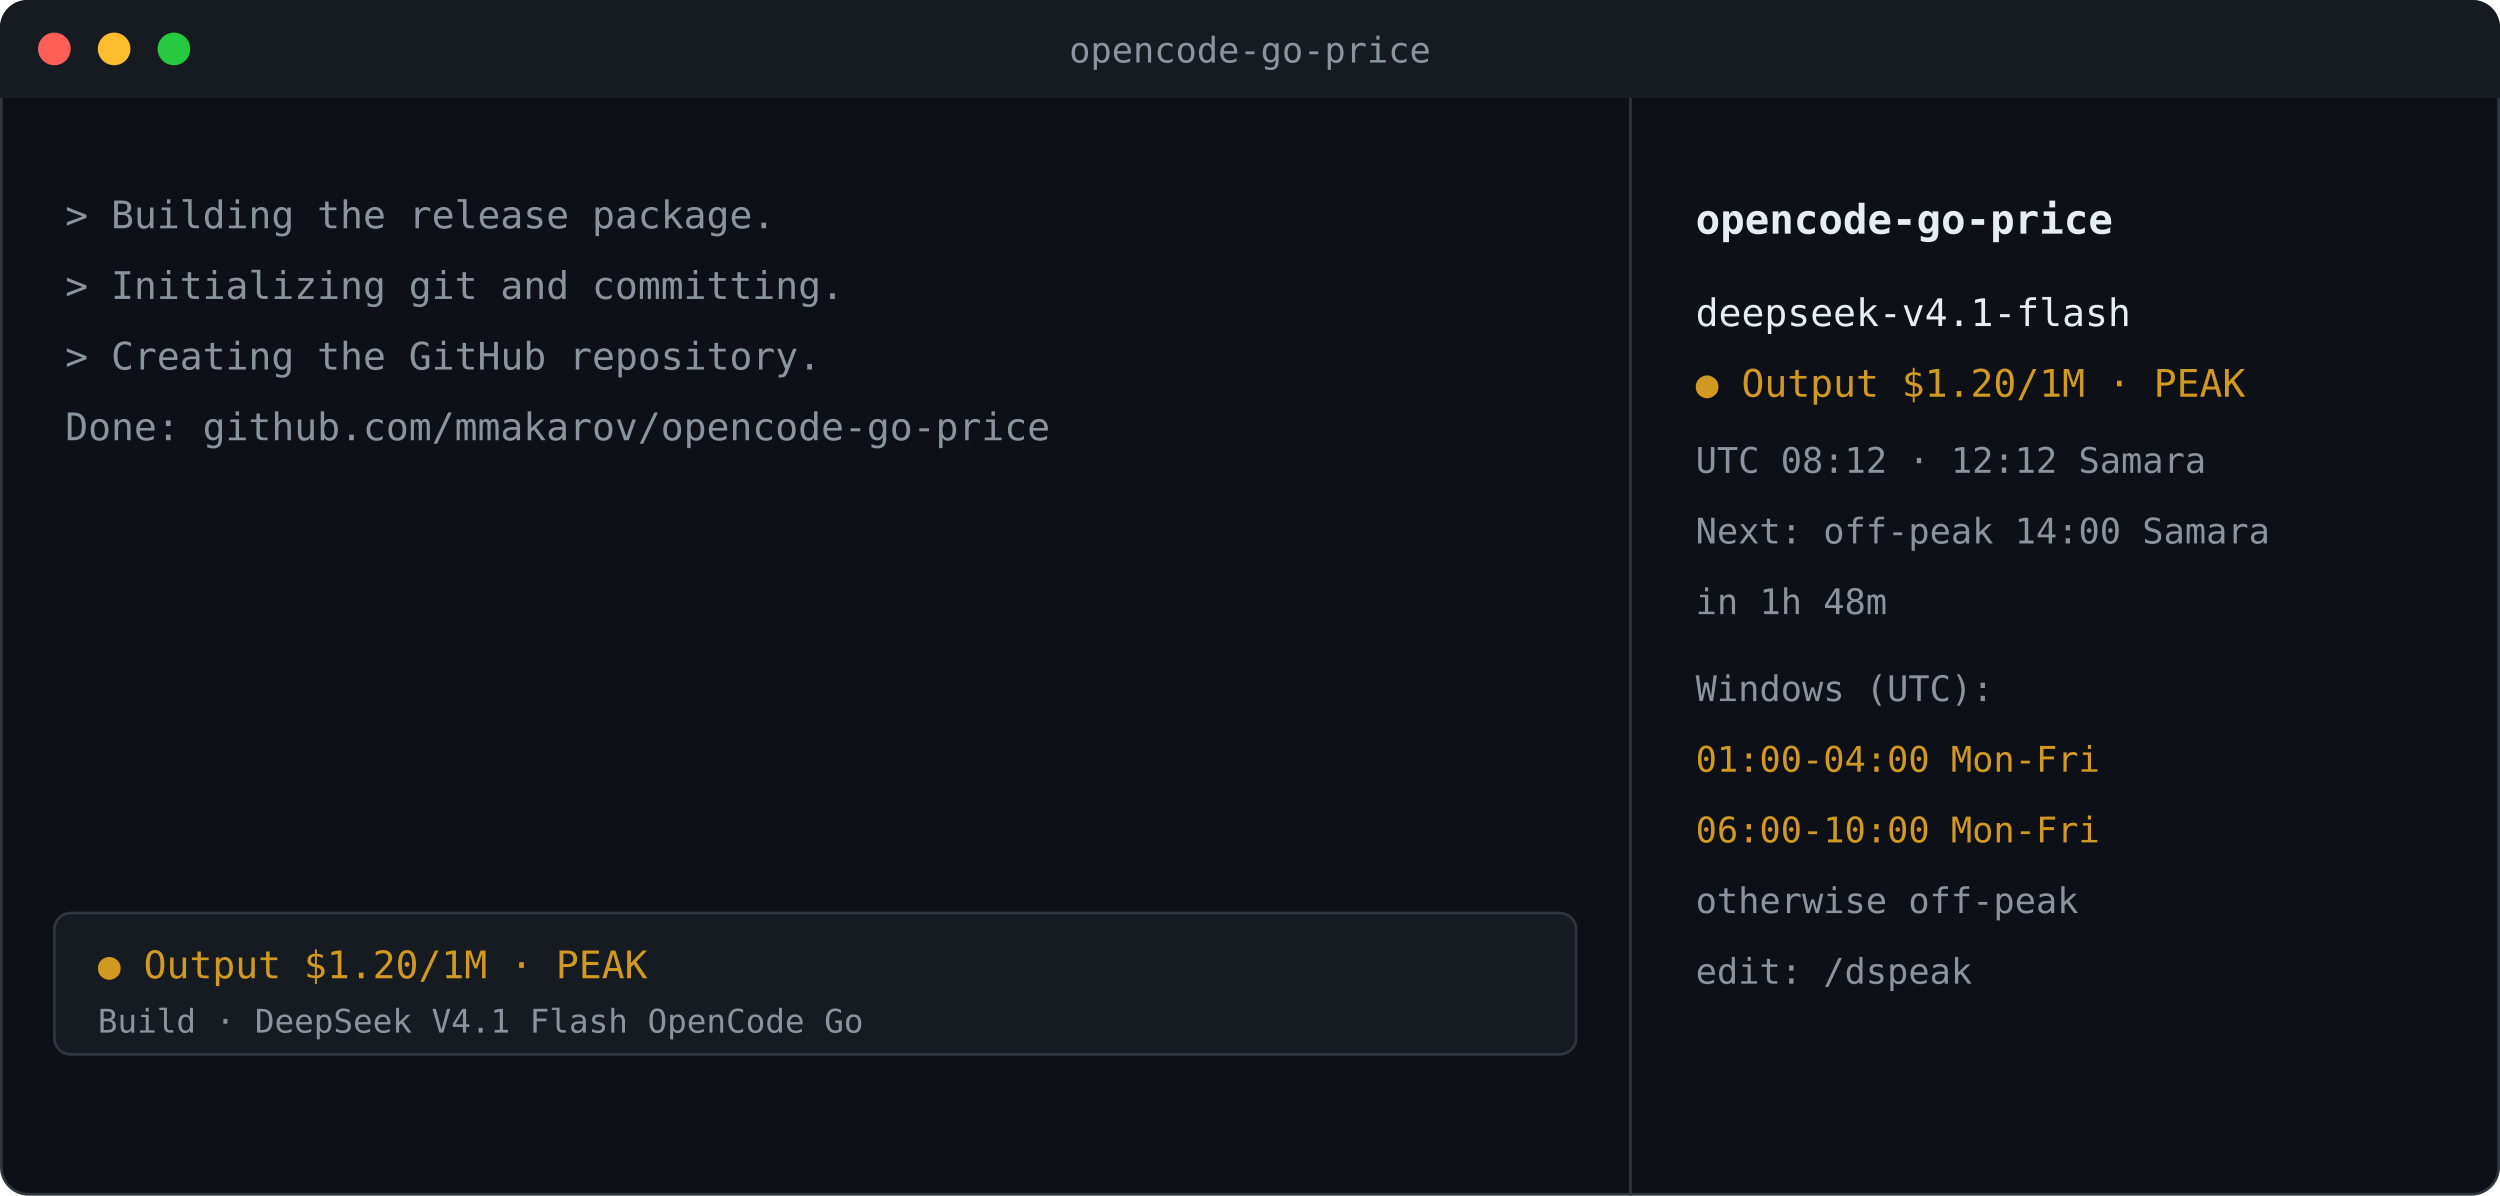
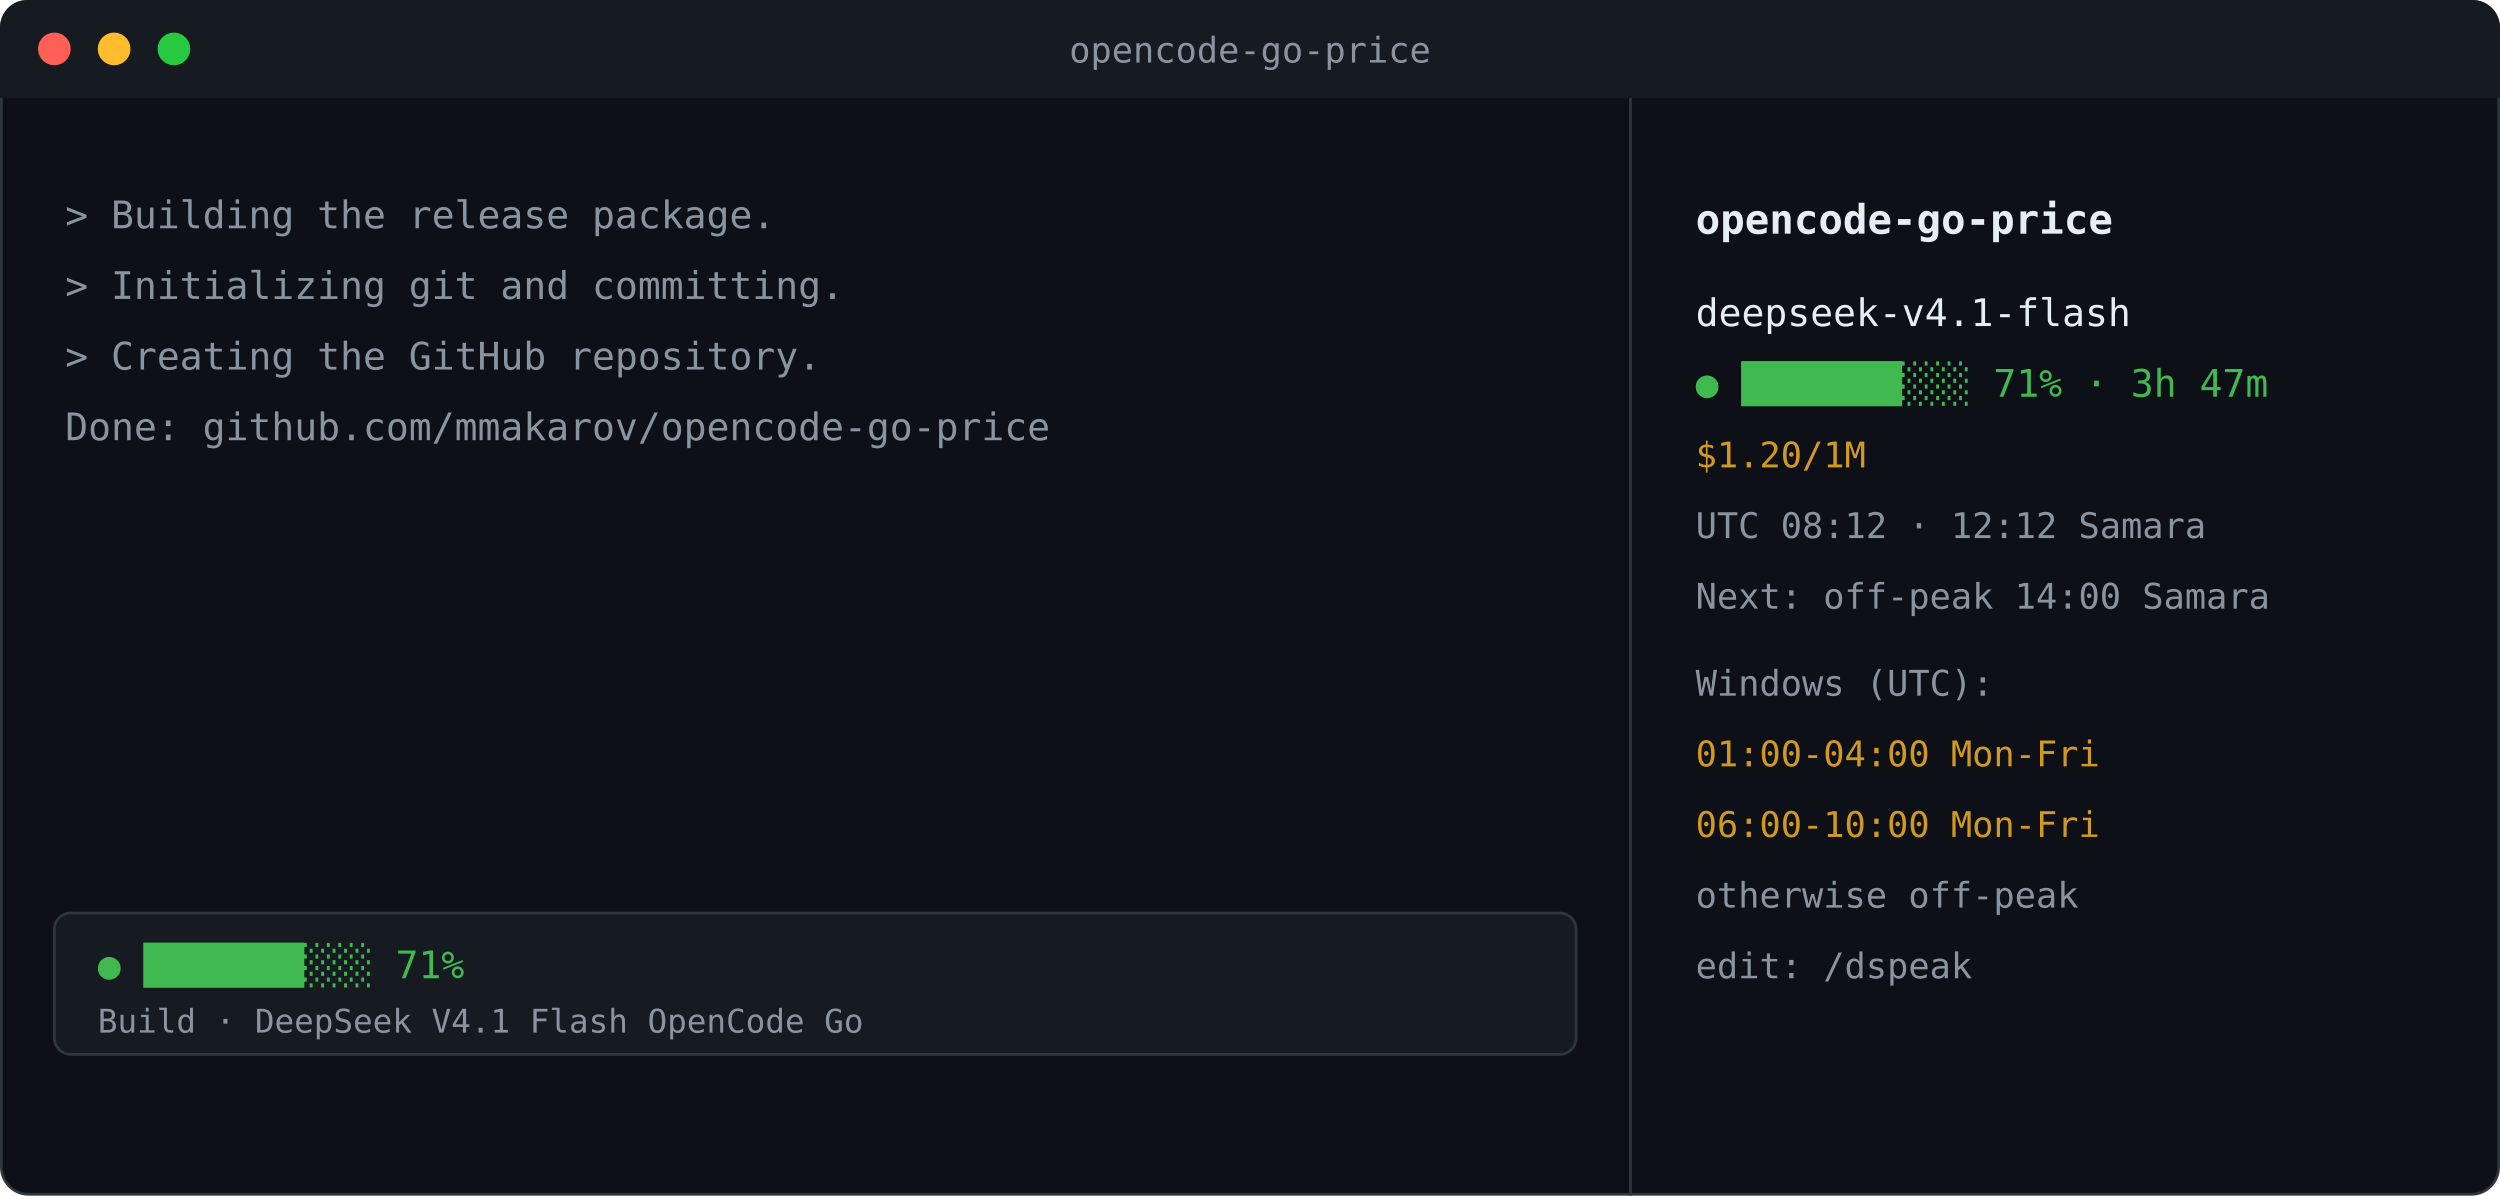
<svg xmlns="http://www.w3.org/2000/svg" width="920" height="440" viewBox="0 0 920 440" font-family="ui-monospace, SFMono-Regular, Menlo, Consolas, monospace">
  <rect x="0.5" y="0.5" width="919" height="439" rx="10" fill="#0d1117" stroke="#30363d" />
  <path d="M0 10a10 10 0 0 1 10-10h900a10 10 0 0 1 10 10v26H0z" fill="#161b22" />
  <circle cx="20" cy="18" r="6" fill="#ff5f56" />
  <circle cx="42" cy="18" r="6" fill="#ffbd2e" />
  <circle cx="64" cy="18" r="6" fill="#27c93f" />
  <text x="460" y="23" fill="#8b949e" font-size="13" text-anchor="middle">opencode-go-price</text>
  <line x1="600" y1="36" x2="600" y2="440" stroke="#30363d" />
  <text x="24" y="84" fill="#8b949e" font-size="14">&gt; Building the release package.</text>
  <text x="24" y="110" fill="#8b949e" font-size="14">&gt; Initializing git and committing.</text>
  <text x="24" y="136" fill="#8b949e" font-size="14">&gt; Creating the GitHub repository.</text>
  <text x="24" y="162" fill="#8b949e" font-size="14">  Done: github.com/mmakarov/opencode-go-price</text>
  <rect x="20" y="336" width="560" height="52" rx="6" fill="#161b22" stroke="#30363d" />
-   <text x="36" y="360" fill="#d29922" font-size="14">● Output $1.20/1M · PEAK</text>
+   <text x="36" y="360" fill="#3fb950" font-size="14">● ███████░░░ 71%</text>
  <text x="36" y="380" fill="#8b949e" font-size="12">Build · DeepSeek V4.1 Flash  OpenCode Go</text>
  <text x="624" y="86" fill="#e6edf3" font-size="15" font-weight="bold">opencode-go-price</text>
  <text x="624" y="120" fill="#e6edf3" font-size="14">deepseek-v4.1-flash</text>
-   <text x="624" y="146" fill="#d29922" font-size="14">● Output $1.20/1M · PEAK</text>
-   <text x="624" y="174" fill="#8b949e" font-size="13">UTC 08:12 · 12:12 Samara</text>
-   <text x="624" y="200" fill="#8b949e" font-size="13">Next: off-peak 14:00 Samara</text>
-   <text x="624" y="226" fill="#8b949e" font-size="13">in 1h 48m</text>
-   <text x="624" y="258" fill="#8b949e" font-size="13">Windows (UTC):</text>
-   <text x="624" y="284" fill="#d29922" font-size="13">01:00-04:00 Mon-Fri</text>
-   <text x="624" y="310" fill="#d29922" font-size="13">06:00-10:00 Mon-Fri</text>
-   <text x="624" y="336" fill="#8b949e" font-size="13">otherwise off-peak</text>
-   <text x="624" y="362" fill="#8b949e" font-size="13">edit: /dspeak</text>
+   <text x="624" y="146" fill="#3fb950" font-size="14">● ███████░░░ 71% · 3h 47m</text>
+   <text x="624" y="172" fill="#d29922" font-size="13">$1.20/1M</text>
+   <text x="624" y="198" fill="#8b949e" font-size="13">UTC 08:12 · 12:12 Samara</text>
+   <text x="624" y="224" fill="#8b949e" font-size="13">Next: off-peak 14:00 Samara</text>
+   <text x="624" y="256" fill="#8b949e" font-size="13">Windows (UTC):</text>
+   <text x="624" y="282" fill="#d29922" font-size="13">01:00-04:00 Mon-Fri</text>
+   <text x="624" y="308" fill="#d29922" font-size="13">06:00-10:00 Mon-Fri</text>
+   <text x="624" y="334" fill="#8b949e" font-size="13">otherwise off-peak</text>
+   <text x="624" y="360" fill="#8b949e" font-size="13">edit: /dspeak</text>
</svg>
